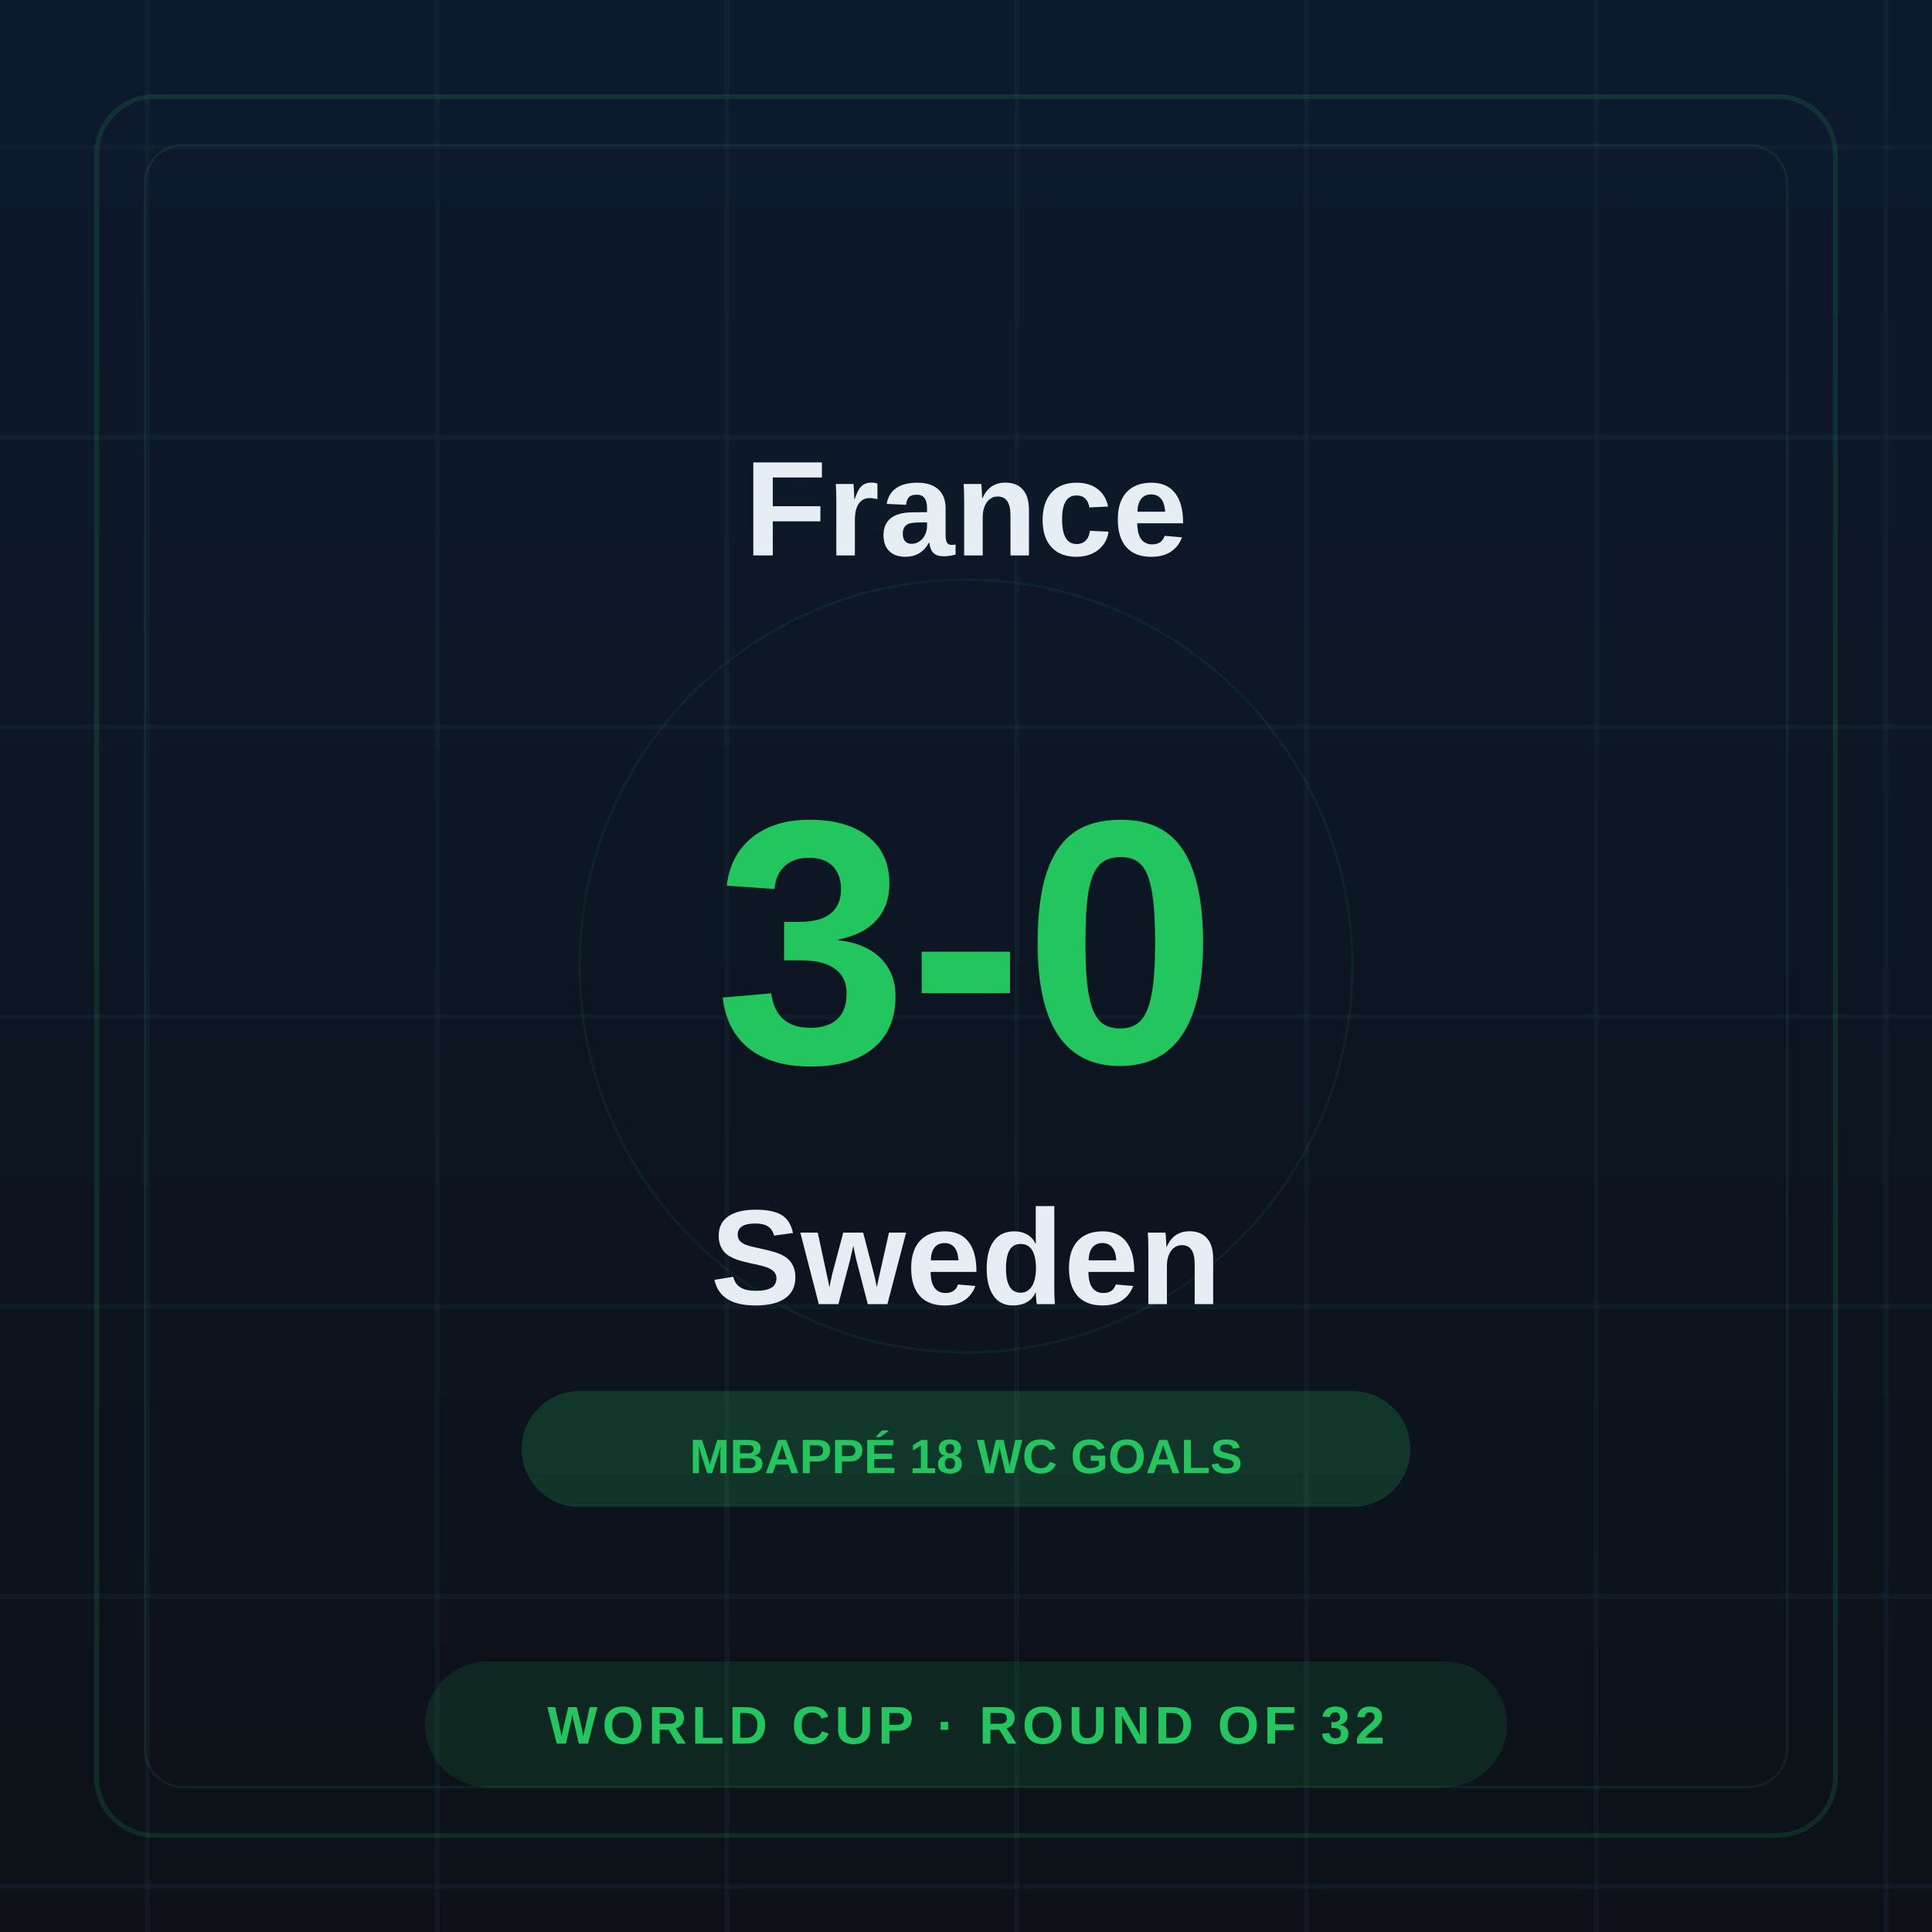
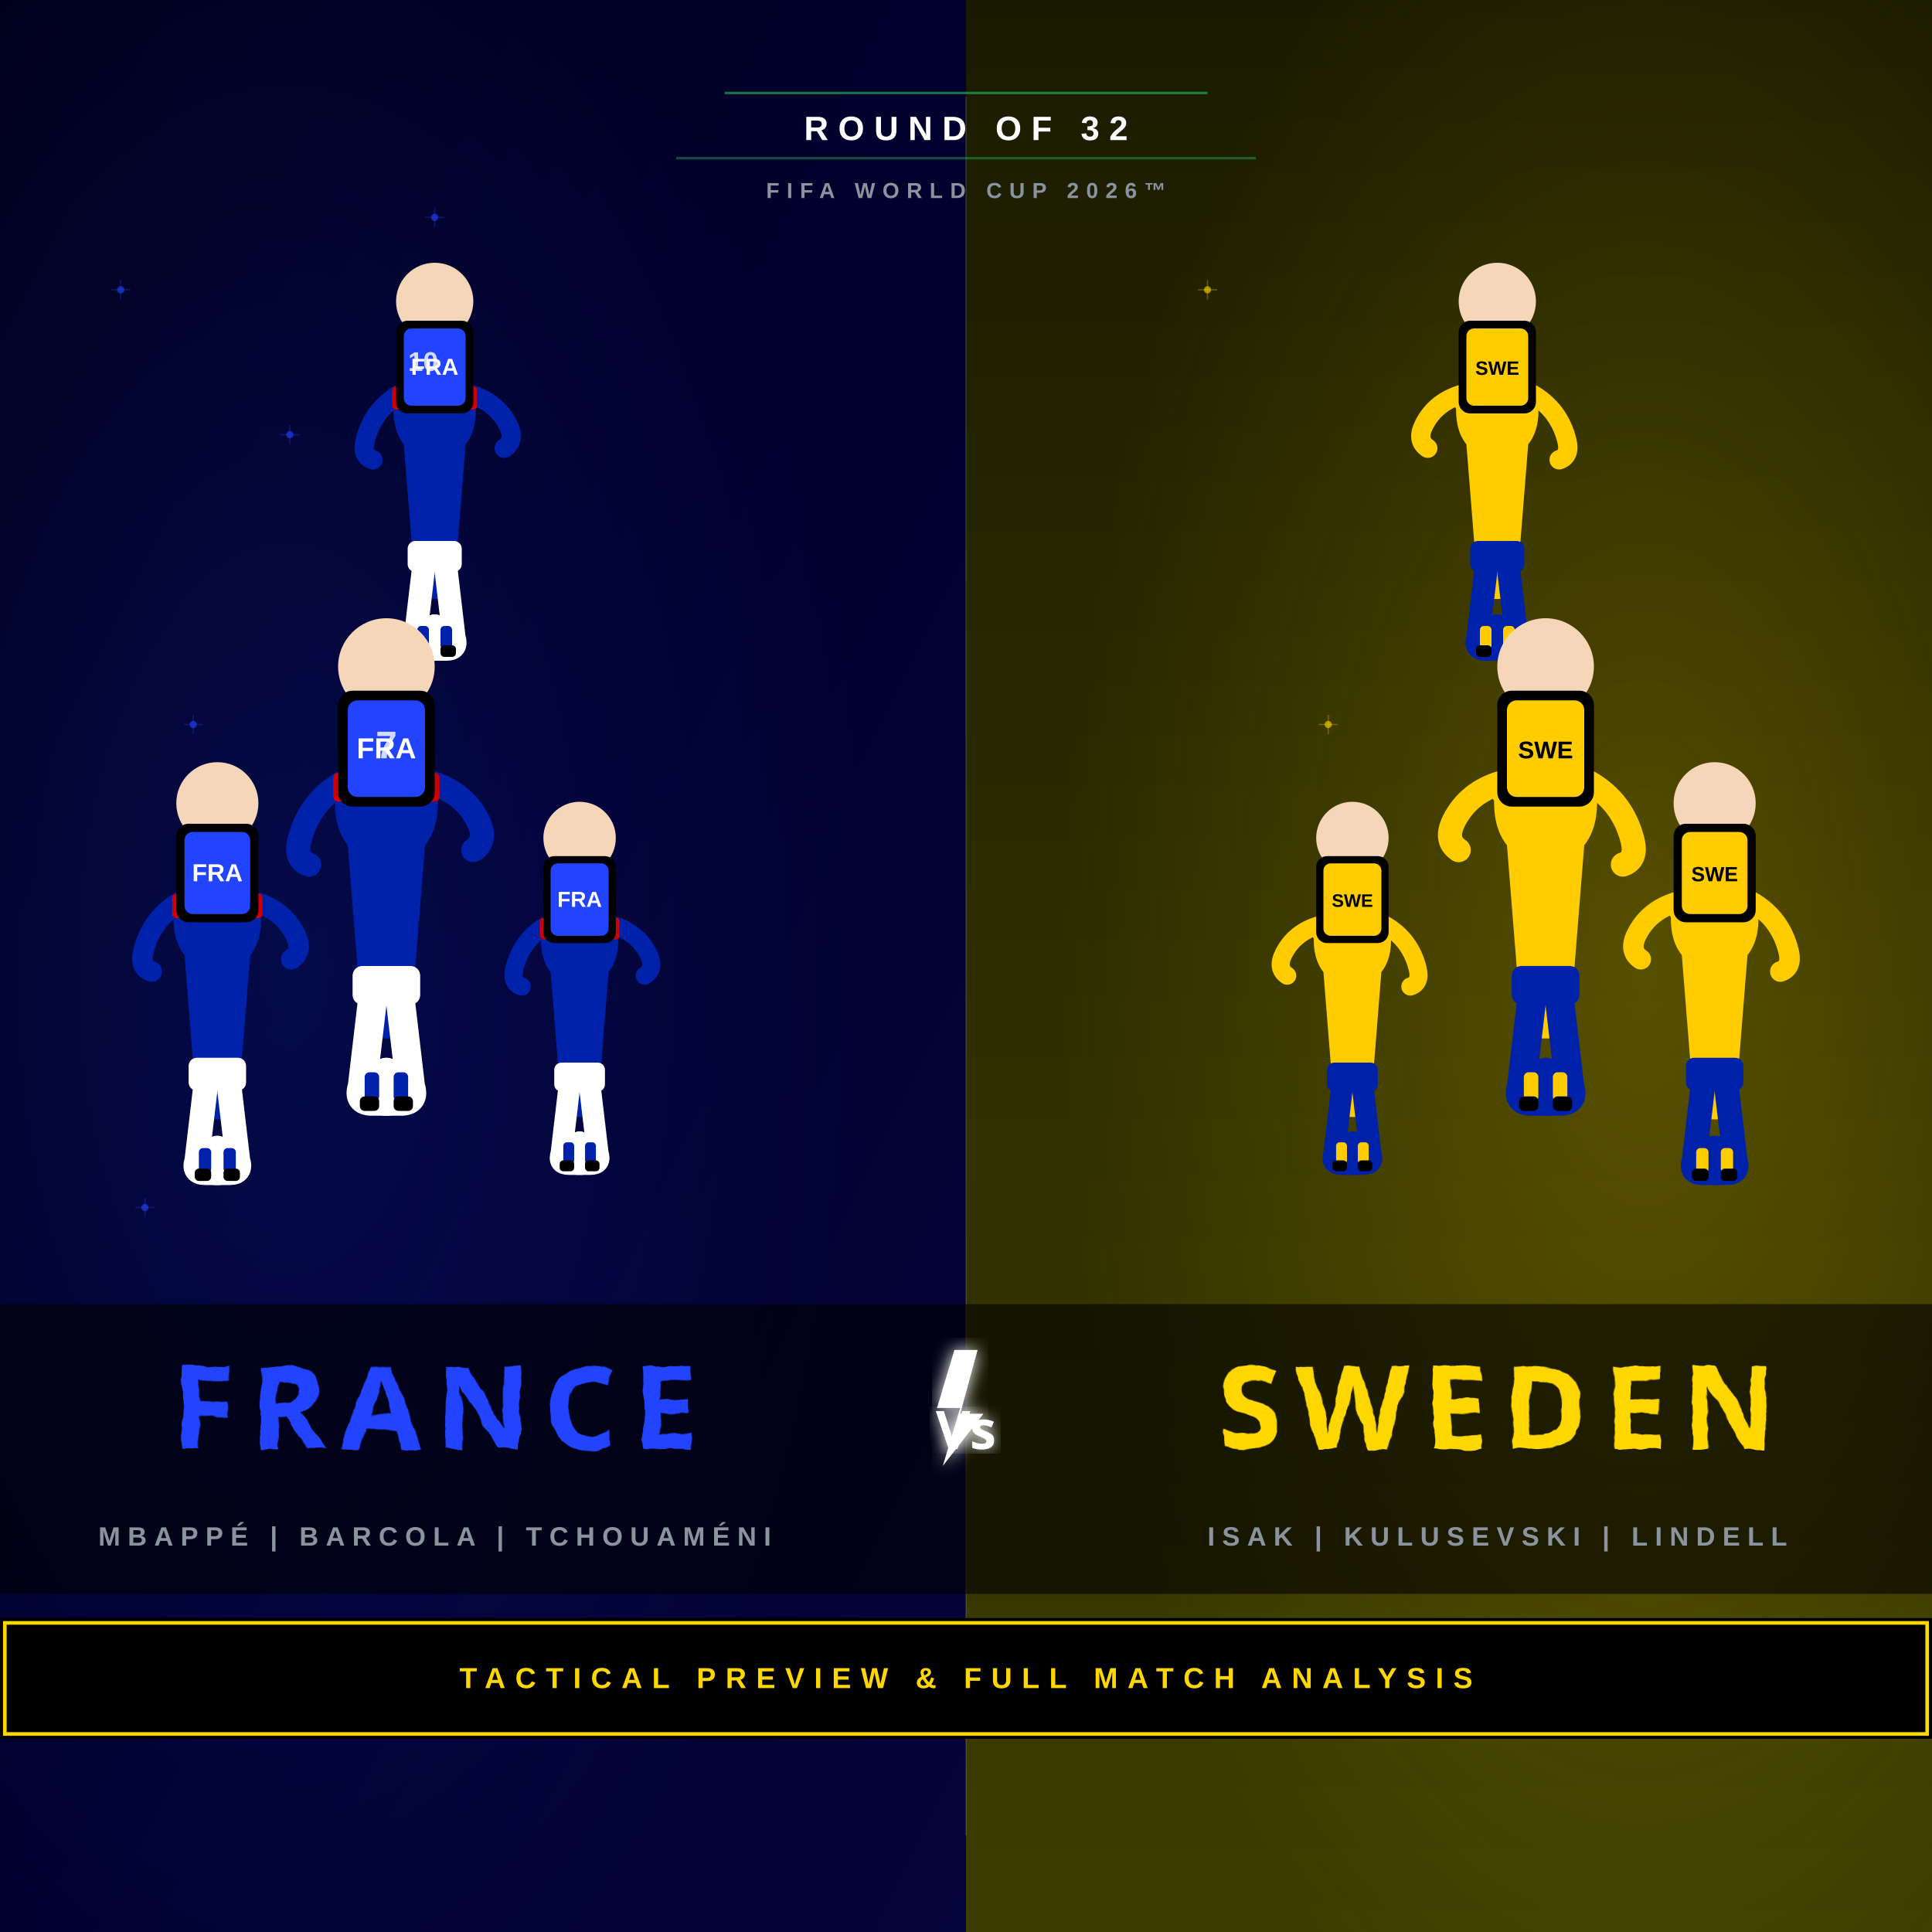
- <svg xmlns="http://www.w3.org/2000/svg" viewBox="0 0 400 400" width="400" height="400">
+ <svg xmlns="http://www.w3.org/2000/svg" viewBox="0 0 800 800" width="800" height="800">
  <defs>
-     <linearGradient id="bg" x1="0" y1="0" x2="0" y2="1">
-       <stop offset="0%" stop-color="#0d1a2e" />
-       <stop offset="100%" stop-color="#0d1117" />
+     <linearGradient id="leftBg" x1="0" y1="0" x2="1" y2="1">
+       <stop offset="0%" stop-color="#00001a" />
+       <stop offset="50%" stop-color="#00002d" />
+       <stop offset="100%" stop-color="#05053d" />
    </linearGradient>
-     <pattern id="pitch" x="0" y="0" width="60" height="60" patternUnits="userSpaceOnUse">
-       <rect width="60" height="60" fill="none" />
-       <rect x="30" y="0" width="1" height="60" fill="#1a2e3e" opacity="0.3" />
-       <rect x="0" y="30" width="60" height="1" fill="#1a2e3e" opacity="0.3" />
-     </pattern>
+     <linearGradient id="rightBg" x1="0" y1="0" x2="0" y2="1">
+       <stop offset="0%" stop-color="#1a1a00" />
+       <stop offset="50%" stop-color="#2d2d00" />
+       <stop offset="100%" stop-color="#3d3d00" />
+     </linearGradient>
+     <radialGradient id="team1Glow" cx="30%" cy="50%" r="60%">
+       <stop offset="0%" stop-color="#2244ff" stop-opacity="0.15" />
+       <stop offset="100%" stop-color="#2244ff" stop-opacity="0" />
+     </radialGradient>
+     <radialGradient id="team2Glow" cx="70%" cy="50%" r="60%">
+       <stop offset="0%" stop-color="#ffd700" stop-opacity="0.2" />
+       <stop offset="100%" stop-color="#ffd700" stop-opacity="0" />
+     </radialGradient>
+     <filter id="distress">
+       <feTurbulence type="fractalNoise" baseFrequency="0.08" numOctaves="4" result="noise" />
+       <feDisplacementMap in="SourceGraphic" in2="noise" scale="3" xChannelSelector="R" yChannelSelector="G" />
+     </filter>
+     <filter id="dramaticGlow">
+       <feGaussianBlur stdDeviation="3" result="blur" />
+       <feMerge>
+         <feMergeNode in="blur" />
+         <feMergeNode in="SourceGraphic" />
+       </feMerge>
+     </filter>
+     <g id="crest1">
+       <rect x="-10" y="-12" width="20" height="24" rx="3" fill="#000" />
+       <rect x="-8" y="-10" width="16" height="20" rx="2" fill="#2244ff" />
+       <text x="0" y="2" text-anchor="middle" font-family="Arial" font-weight="900" font-size="6" fill="#fff">FRA</text>
+     </g>
+     <g id="crest2">
+       <rect x="-10" y="-12" width="20" height="24" rx="3" fill="#000" />
+       <rect x="-8" y="-10" width="16" height="20" rx="2" fill="#ffcc00" />
+       <text x="0" y="2" text-anchor="middle" font-family="Arial" font-weight="900" font-size="5" fill="#000">SWE</text>
+     </g>
+     <g id="player1">
+       <path d="M-8,15 Q-12,10 -10,0 Q-8,-12 0,-15 Q8,-12 10,0 Q12,10 8,15 L6,40 Q4,50 2,55 L-2,55 Q-4,50 -6,40 Z" fill="#0022aa" />
+       <circle cx="0" cy="-22" r="10" fill="#f5d6b8" />
+       <rect x="-4" y="-12" width="8" height="5" fill="#f5d6b8" />
+       <path d="M-9,2 Q-16,6 -18,14 Q-19,18 -16,19" stroke="#0022aa" stroke-width="5" fill="none" stroke-linecap="round" />
+       <path d="M9,2 Q16,4 19,10 Q21,14 18,16" stroke="#0022aa" stroke-width="5" fill="none" stroke-linecap="round" />
+       <rect x="-7" y="40" width="14" height="8" rx="2" fill="#ffffff" />
+       <path d="M-3,48 L-5,65 Q-6,68 -3,68 L-1,68 Q0,66 0,62" stroke="#ffffff" stroke-width="6" fill="none" stroke-linecap="round" />
+       <path d="M3,48 L5,65 Q6,68 3,68 L1,68 Q0,66 0,62" stroke="#ffffff" stroke-width="6" fill="none" stroke-linecap="round" />
+       <rect x="-11" y="0" width="4" height="6" rx="1" fill="#cc0000" />
+       <rect x="7" y="0" width="4" height="6" rx="1" fill="#cc0000" />
+       <rect x="-4.5" y="62" width="3" height="6" rx="1" fill="#0022aa" />
+       <rect x="1.5" y="62" width="3" height="6" rx="1" fill="#0022aa" />
+       <rect x="-5.5" y="67" width="4" height="3" rx="1" fill="#000" />
+       <rect x="1.5" y="67" width="4" height="3" rx="1" fill="#000" />
+       <use href="#crest1" x="0" y="-5" />
+     </g>
+     <g id="player2">
+       <path d="M-8,15 Q-12,10 -10,0 Q-8,-12 0,-15 Q8,-12 10,0 Q12,10 8,15 L6,40 Q4,50 2,55 L-2,55 Q-4,50 -6,40 Z" fill="#ffcc00" />
+       <circle cx="0" cy="-22" r="10" fill="#f5d6b8" />
+       <rect x="-4" y="-12" width="8" height="5" fill="#f5d6b8" />
+       <path d="M-9,2 Q-16,4 -19,10 Q-21,14 -18,16" stroke="#ffcc00" stroke-width="5" fill="none" stroke-linecap="round" />
+       <path d="M9,2 Q16,6 18,14 Q19,18 16,19" stroke="#ffcc00" stroke-width="5" fill="none" stroke-linecap="round" />
+       <rect x="-7" y="40" width="14" height="8" rx="2" fill="#0022aa" />
+       <path d="M-3,48 L-5,65 Q-6,68 -3,68 L-1,68 Q0,66 0,62" stroke="#0022aa" stroke-width="6" fill="none" stroke-linecap="round" />
+       <path d="M3,48 L5,65 Q6,68 3,68 L1,68 Q0,66 0,62" stroke="#0022aa" stroke-width="6" fill="none" stroke-linecap="round" />
+       <rect x="-11" y="0" width="4" height="6" rx="1" fill="#ffcc00" />
+       <rect x="7" y="0" width="4" height="6" rx="1" fill="#ffcc00" />
+       <rect x="-4.5" y="62" width="3" height="6" rx="1" fill="#ffcc00" />
+       <rect x="1.5" y="62" width="3" height="6" rx="1" fill="#ffcc00" />
+       <rect x="-5.5" y="67" width="4" height="3" rx="1" fill="#000" />
+       <rect x="1.5" y="67" width="4" height="3" rx="1" fill="#000" />
+       <use href="#crest2" x="0" y="-5" />
+     </g>
+     <g id="lightningBolt">
+       <path d="M-4,-20 L-10,0 L-2,0 L-8,20 L6,2 L-2,2 L4,-20 Z" fill="#ffffff" filter="url(#dramaticGlow)" />
+     </g>
+     <g id="spark">
+       <circle cx="0" cy="0" r="1.5" fill="#2244ff" opacity="0.6" />
+       <line x1="0" y1="-4" x2="0" y2="4" stroke="#2244ff" stroke-width="0.5" opacity="0.3" />
+       <line x1="-4" y1="0" x2="4" y2="0" stroke="#2244ff" stroke-width="0.5" opacity="0.3" />
+     </g>
+     <g id="spark2">
+       <circle cx="0" cy="0" r="1.5" fill="#ffd700" opacity="0.6" />
+       <line x1="0" y1="-4" x2="0" y2="4" stroke="#ffd700" stroke-width="0.5" opacity="0.3" />
+       <line x1="-4" y1="0" x2="4" y2="0" stroke="#ffd700" stroke-width="0.5" opacity="0.3" />
+     </g>
  </defs>
-   <rect width="400" height="400" fill="url(#bg)" />
-   <rect width="400" height="400" fill="url(#pitch)" />
-   <rect x="20" y="20" width="360" height="360" rx="12" fill="none" stroke="#22c55e" stroke-width="1" opacity="0.15" />
-   <rect x="30" y="30" width="340" height="340" rx="8" fill="none" stroke="#22c55e" stroke-width="0.5" opacity="0.1" />
-   <circle cx="200" cy="200" r="80" fill="none" stroke="#22c55e" stroke-width="0.5" opacity="0.08" />
-   <text x="200" y="115" text-anchor="middle" font-family="Arial, Helvetica, sans-serif" font-weight="700" font-size="28" fill="#e6edf3">France</text>
-   <text x="200" y="220" text-anchor="middle" font-family="Arial, Helvetica, sans-serif" font-weight="900" font-size="72" fill="#22c55e">3-0</text>
-   <text x="200" y="270" text-anchor="middle" font-family="Arial, Helvetica, sans-serif" font-weight="700" font-size="28" fill="#e6edf3">Sweden</text>
-   <rect x="108" y="288" width="184" height="24" rx="12" fill="#22c55e" opacity="0.2" />
-   <text x="200" y="305" text-anchor="middle" font-family="Arial, Helvetica, sans-serif" font-weight="700" font-size="10" fill="#22c55e">MBAPPÉ 18 WC GOALS</text>
-   <rect x="88" y="344" width="224" height="26" rx="13" fill="#22c55e" opacity="0.12" />
-   <text x="200" y="361" text-anchor="middle" font-family="Arial, Helvetica, sans-serif" font-weight="600" font-size="11" fill="#22c55e" letter-spacing="1">WORLD CUP · ROUND OF 32</text>
+   <rect x="0" y="0" width="400" height="800" fill="url(#leftBg)" />
+   <rect x="0" y="0" width="400" height="800" fill="url(#team1Glow)" />
+   <use href="#spark" x="50" y="120" />
+   <use href="#spark" x="120" y="180" />
+   <use href="#spark" x="80" y="300" />
+   <use href="#spark" x="180" y="90" />
+   <use href="#spark" x="60" y="500" />
+   <use href="#spark" x="150" y="400" />
+   <rect x="400" y="0" width="400" height="800" fill="url(#rightBg)" />
+   <rect x="400" y="0" width="400" height="800" fill="url(#team2Glow)" />
+   <use href="#spark2" x="500" y="120" />
+   <use href="#spark2" x="620" y="180" />
+   <use href="#spark2" x="550" y="300" />
+   <line x1="400" y1="40" x2="400" y2="760" stroke="#ffffff" stroke-width="0.5" opacity="0.15" />
+   <rect x="300" y="38" width="200" height="1" fill="#22c55e" opacity="0.6" />
+   <text x="400" y="58" text-anchor="middle" font-family="Arial, Helvetica, sans-serif" font-weight="800" font-size="14" fill="#ffffff" letter-spacing="4">ROUND OF 32</text>
+   <rect x="280" y="65" width="240" height="1" fill="#22c55e" opacity="0.4" />
+   <text x="400" y="82" text-anchor="middle" font-family="Arial, Helvetica, sans-serif" font-weight="600" font-size="9" fill="#8b949e" letter-spacing="3">FIFA WORLD CUP 2026™</text>
+   <g transform="translate(180, 160) scale(1.6)">
+     <use href="#player1" />
+     <text x="-3" y="-4" text-anchor="middle" font-family="Arial" font-weight="900" font-size="7" fill="#fff" opacity="0.8">10</text>
+   </g>
+   <g transform="translate(160, 320) scale(2.0)">
+     <use href="#player1" />
+     <text x="0" y="-3" text-anchor="middle" font-family="Arial" font-weight="900" font-size="8" fill="#fff" opacity="0.8">7</text>
+   </g>
+   <g transform="translate(90, 370) scale(1.7)">
+     <use href="#player1" />
+   </g>
+   <g transform="translate(240, 380) scale(1.5)">
+     <use href="#player1" />
+   </g>
+   <g transform="translate(620, 160) scale(1.6)">
+     <use href="#player2" />
+   </g>
+   <g transform="translate(640, 320) scale(2.0)">
+     <use href="#player2" />
+   </g>
+   <g transform="translate(710, 370) scale(1.7)">
+     <use href="#player2" />
+   </g>
+   <g transform="translate(560, 380) scale(1.5)">
+     <use href="#player2" />
+   </g>
+   <rect x="0" y="540" width="800" height="120" fill="#000" opacity="0.6" />
+   <text x="180" y="600" text-anchor="middle" font-family="Impact, Arial Black, sans-serif" font-weight="900" font-size="48" fill="#2244ff" letter-spacing="6" filter="url(#distress)">FRANCE</text>
+   <g transform="translate(400, 583) scale(1.2)">
+     <use href="#lightningBolt" />
+   </g>
+   <text x="400" y="600" text-anchor="middle" font-family="Arial Black, Impact, sans-serif" font-weight="900" font-size="22" fill="#ffffff" filter="url(#dramaticGlow)">Vs</text>
+   <text x="620" y="600" text-anchor="middle" font-family="Impact, Arial Black, sans-serif" font-weight="900" font-size="48" fill="#ffd700" letter-spacing="6" filter="url(#distress)">SWEDEN</text>
+   <text x="180" y="640" text-anchor="middle" font-family="Arial, sans-serif" font-weight="600" font-size="11" fill="#8b949e" letter-spacing="3">MBAPPÉ | BARCOLA | TCHOUAMÉNI</text>
+   <text x="620" y="640" text-anchor="middle" font-family="Arial, sans-serif" font-weight="600" font-size="11" fill="#8b949e" letter-spacing="3">ISAK | KULUSEVSKI | LINDELL</text>
+   <rect x="0" y="670" width="800" height="50" fill="#000" />
+   <rect x="2" y="672" width="796" height="46" fill="none" stroke="#ffd700" stroke-width="1.5" />
+   <text x="400" y="699" text-anchor="middle" font-family="Arial, sans-serif" font-weight="800" font-size="12" fill="#ffd700" letter-spacing="4">TACTICAL PREVIEW &amp; FULL MATCH ANALYSIS</text>
</svg>
